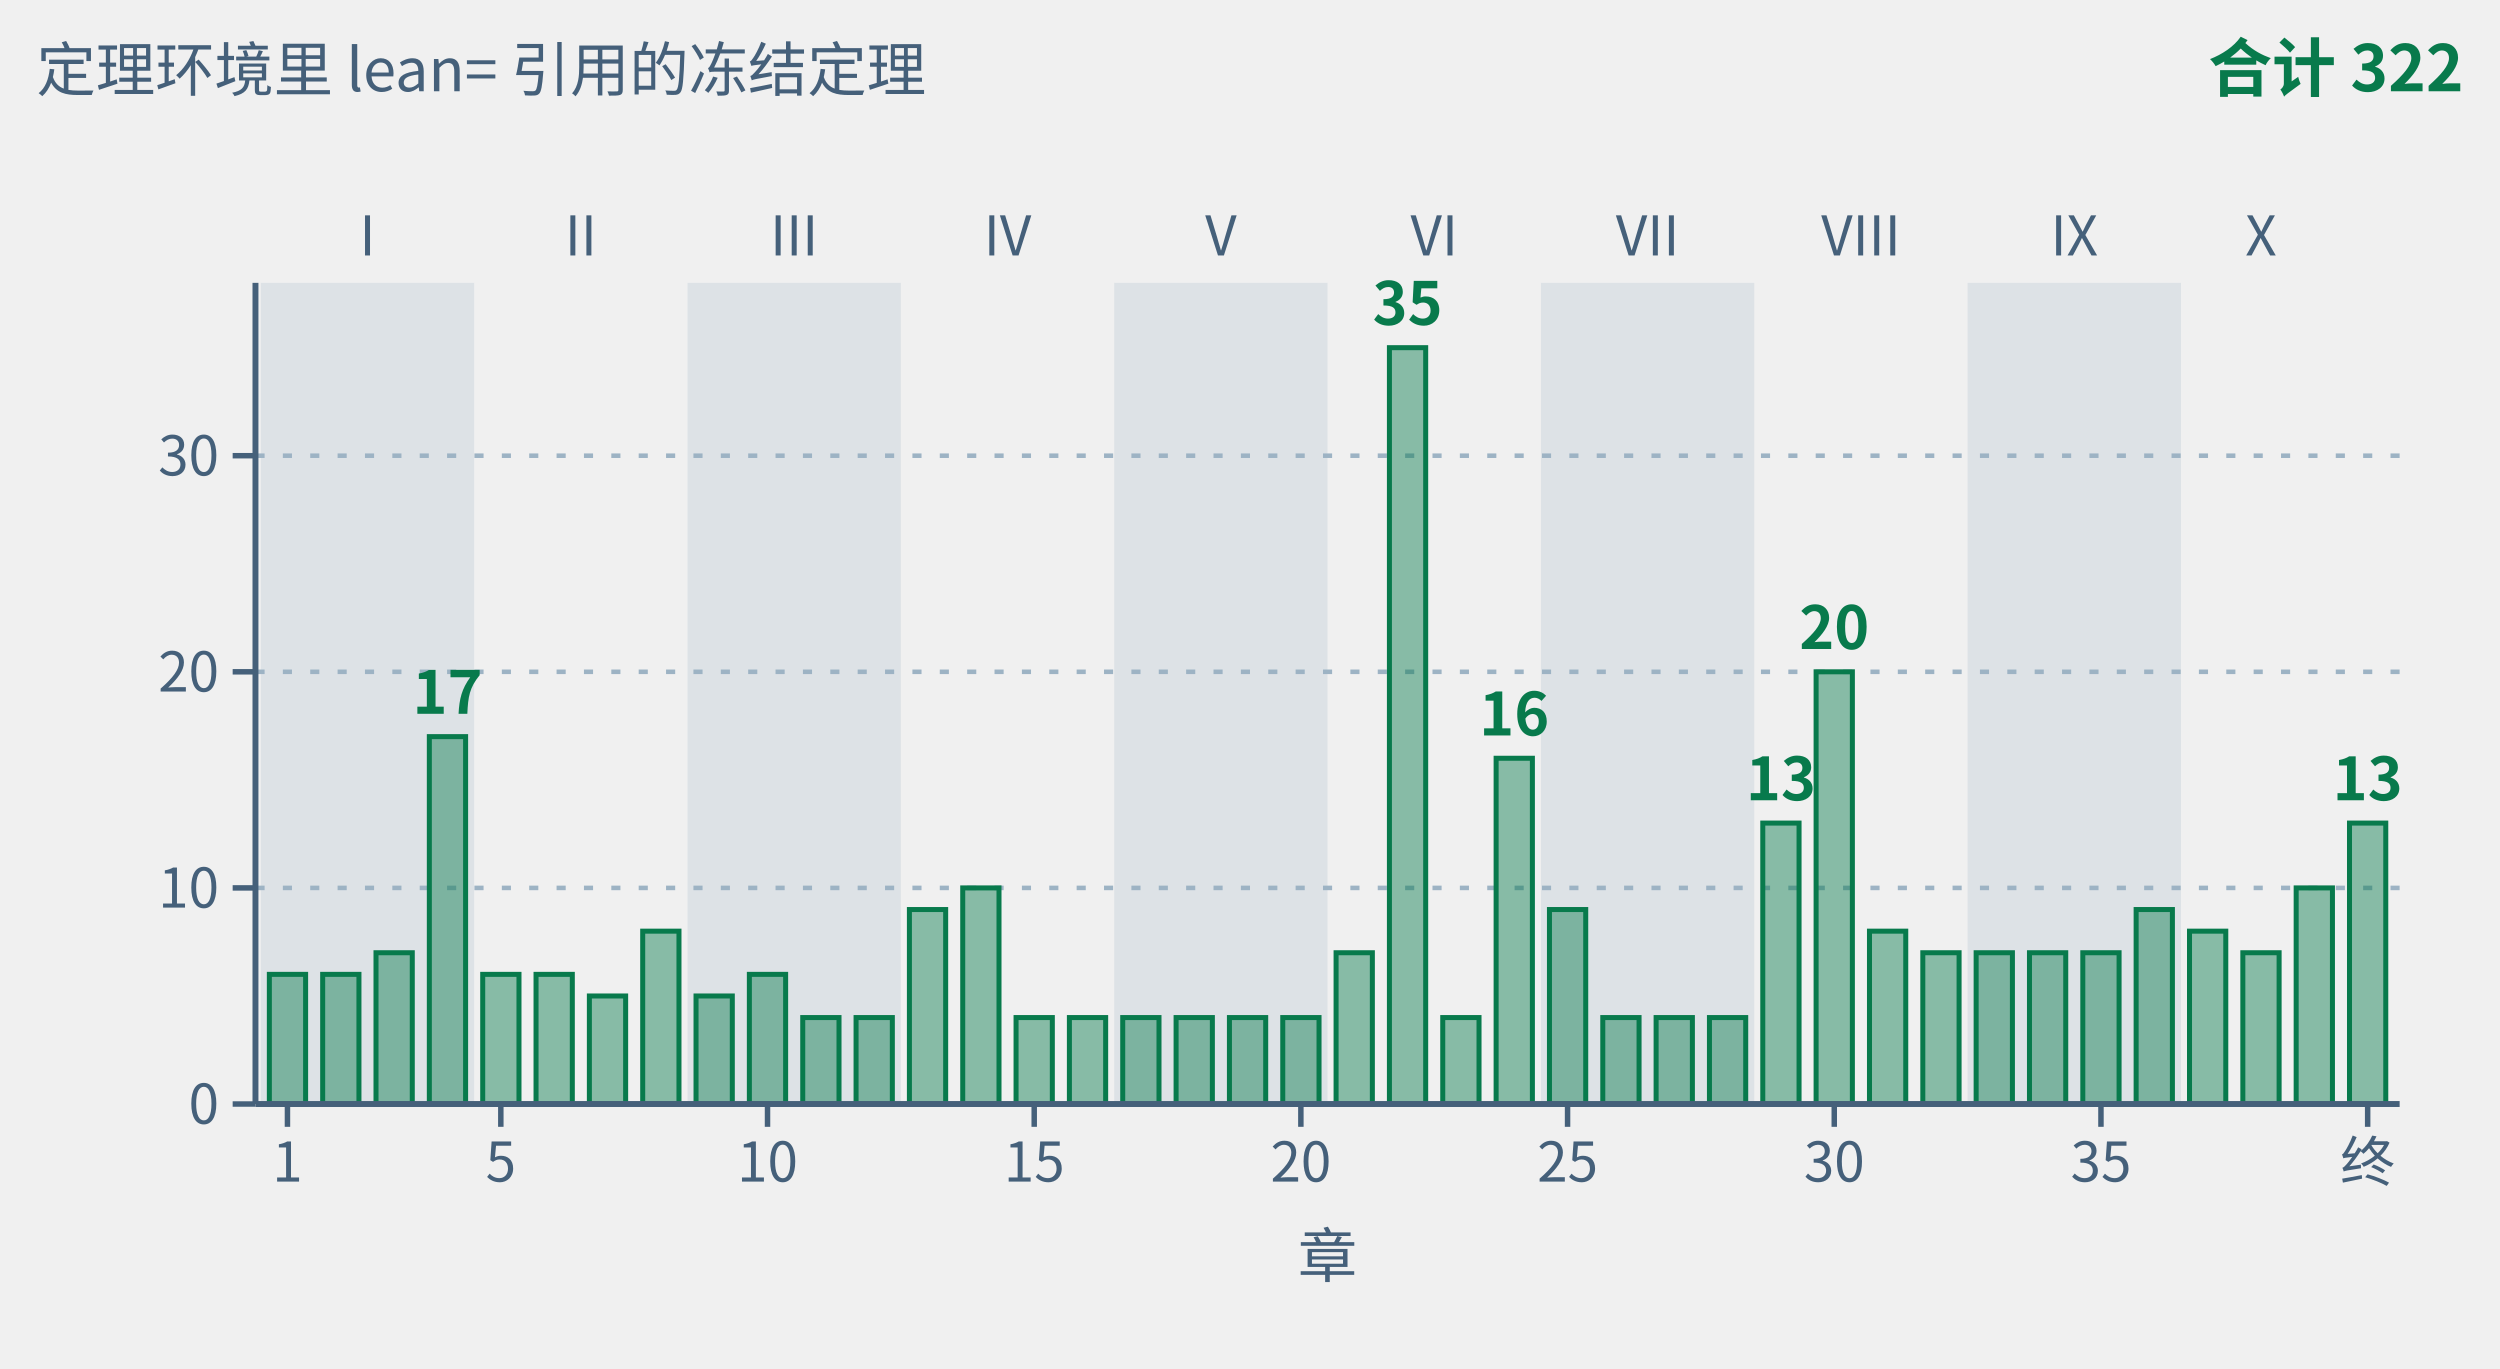
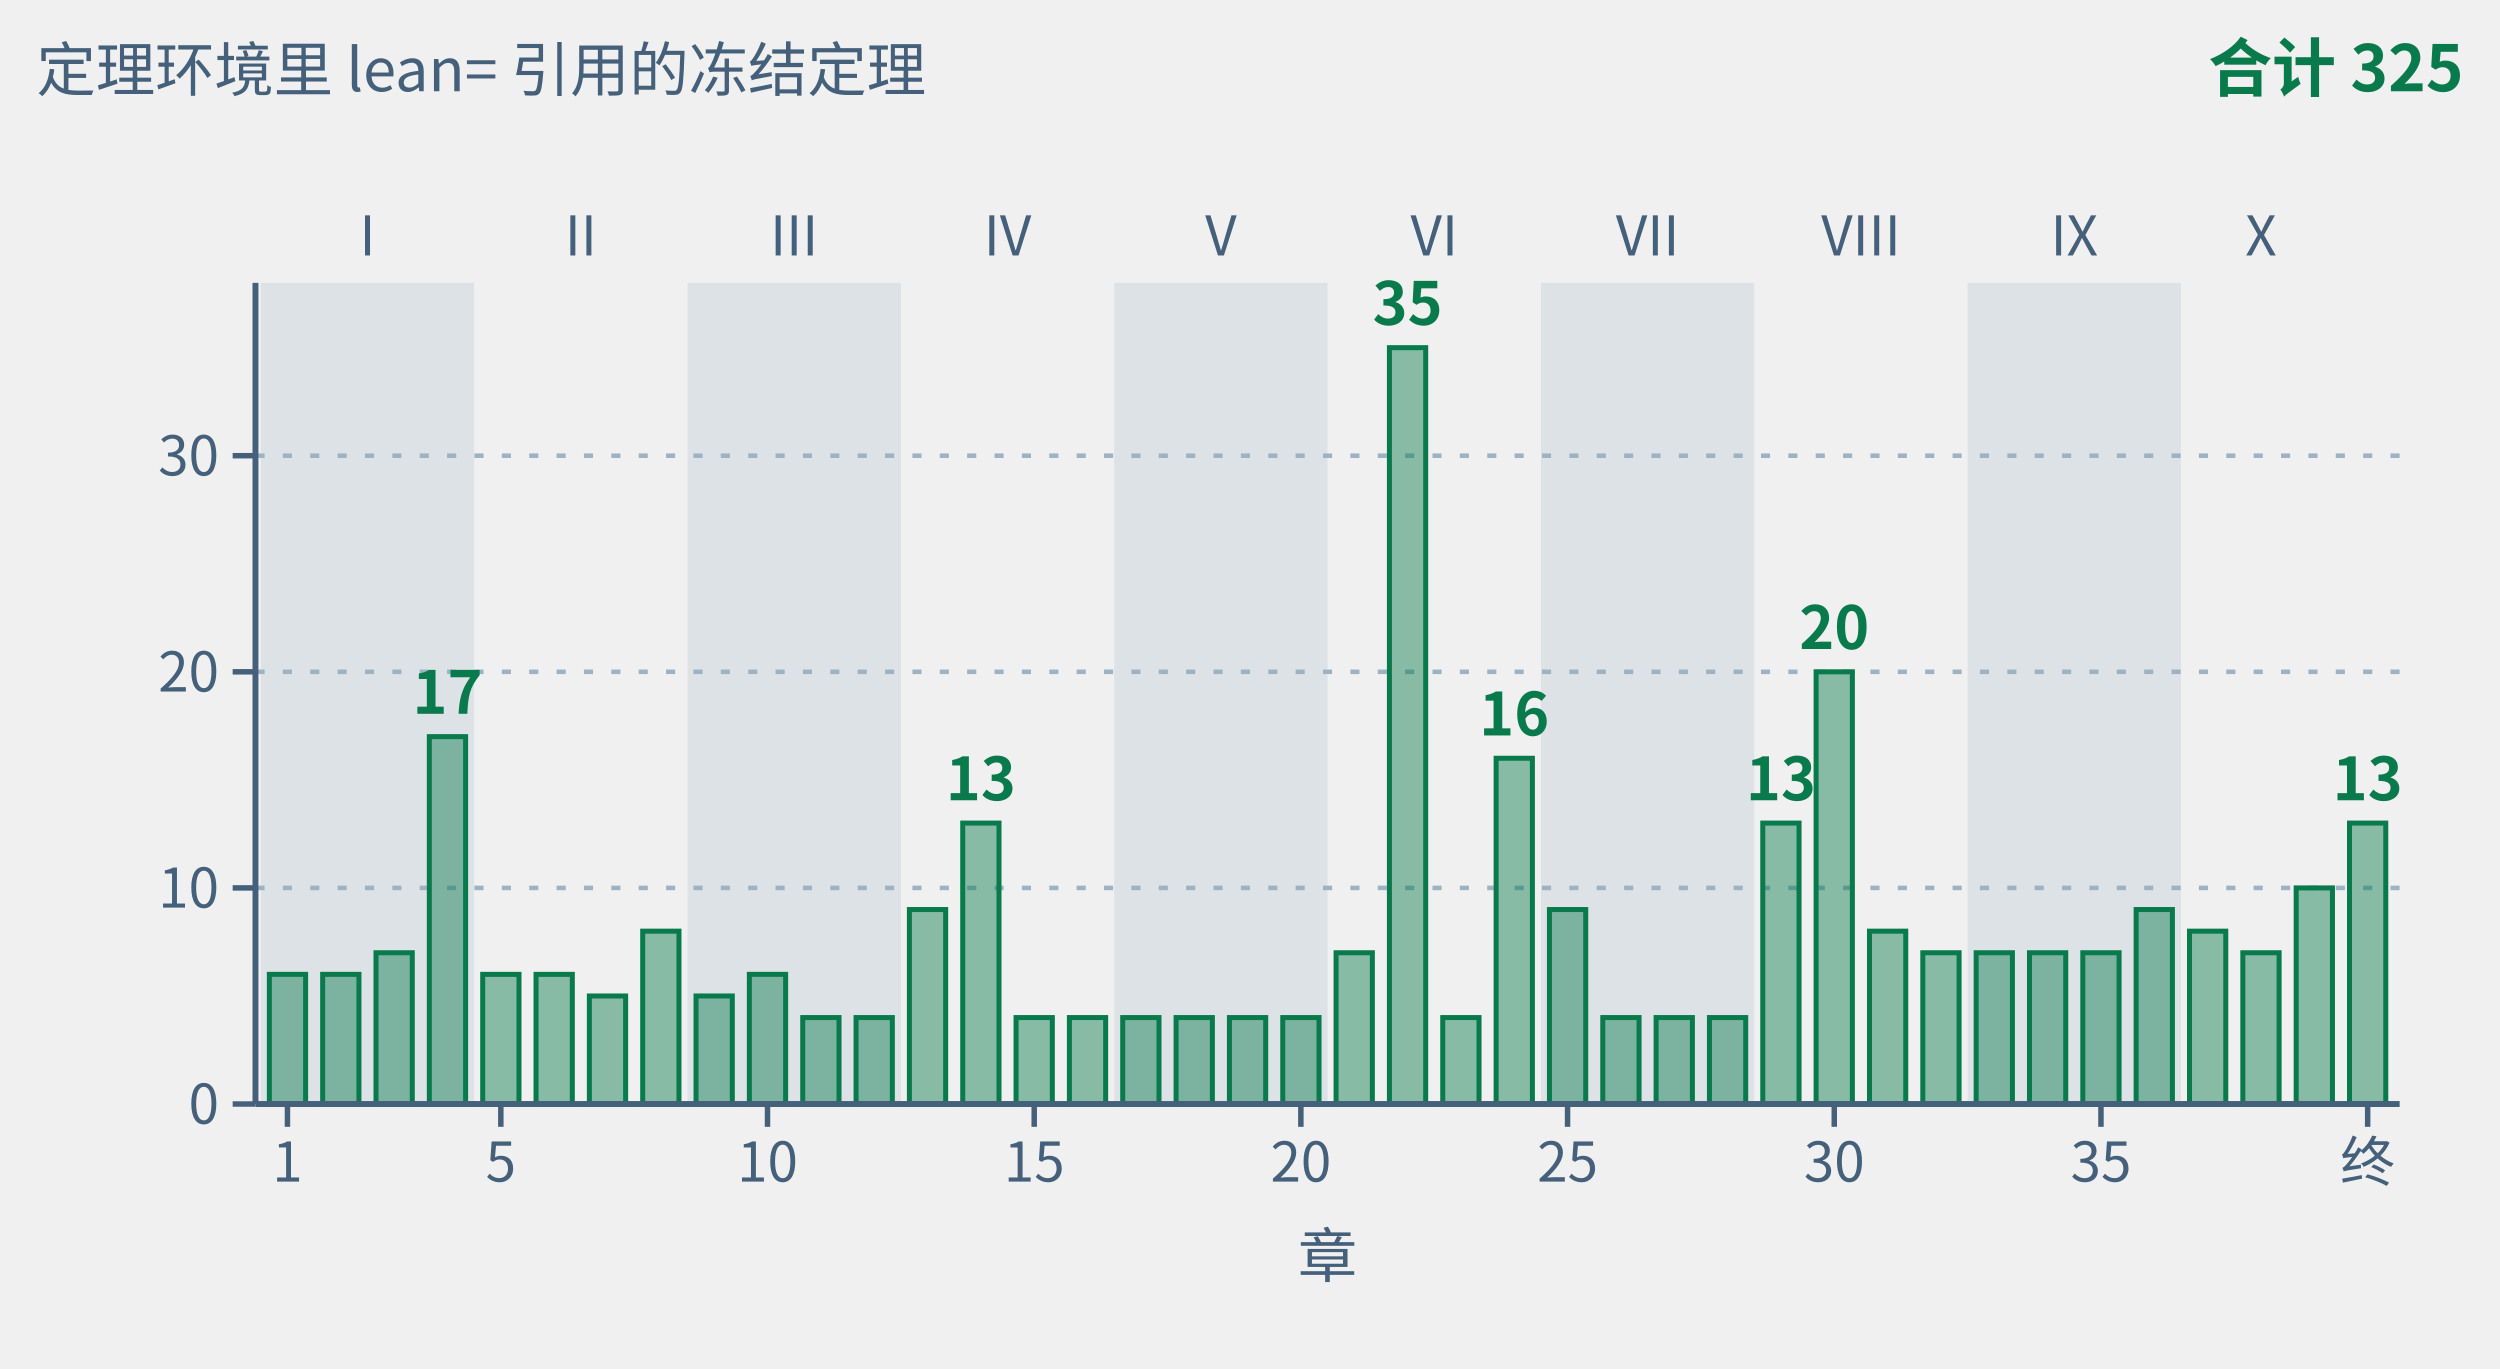
- <svg xmlns="http://www.w3.org/2000/svg" class="tr-fig" data-tr-fig="appc-theorems-by-chapter" data-lang="zh" viewBox="0 0 548 300" width="548" height="300" font-family="'Noto Sans SC', 'Noto Sans CJK SC', 'Source Sans 3', 'PingFang SC', 'Microsoft YaHei', system-ui, sans-serif" role="img" aria-label="柱状图：横轴是第一章到第三十九章与终章，纵轴是这一章的定理环境用 lean= 引用的冻结定理条数，柱子都是绿色。浅色底纹按部分组，标着罗马数字 I 到 X。最高的是第 22 章，35 条；其次第 30 章 20 条，第 4 章 17 条，第 24 章 16 条，第 29 章 13 条，终章 13 条；其余各章 4 到 10 条。40 根柱子合计 322 条，与附录 C 的 C.1 索引逐章一致。">
+ <svg xmlns="http://www.w3.org/2000/svg" class="tr-fig" data-tr-fig="appc-theorems-by-chapter" data-lang="zh" viewBox="0 0 548 300" width="548" height="300" font-family="'Noto Sans SC', 'Noto Sans CJK SC', 'Source Sans 3', 'PingFang SC', 'Microsoft YaHei', system-ui, sans-serif" role="img" aria-label="柱状图：横轴是第一章到第三十九章与终章，纵轴是这一章的定理环境用 lean= 引用的冻结定理条数，柱子都是绿色。浅色底纹按部分组，标着罗马数字 I 到 X。最高的是第 22 章，35 条；其次第 30 章 20 条，第 4 章 17 条，第 24 章 16 条；第 14 章、第 29 章与终章各 13 条；其余各章 4 到 10 条。40 根柱子合计 325 条，与附录 C 的 C.1 索引逐章一致。">
  <style>.ts-ink{stroke:#0b1622}.tf-ink{fill:#0b1622}.ts-dim{stroke:#45607a}.tf-dim{fill:#45607a}.ts-faint{stroke:#9db3c4}.tf-faint{fill:#9db3c4}.ts-edge{stroke:#b9d0dd}.tf-edge{fill:#b9d0dd}.ts-hot{stroke:#5f9bb5}.tf-hot{fill:#5f9bb5}.ts-bg{stroke:#ffffff}.tf-bg{fill:#ffffff}.ts-panel{stroke:#eef5f9}.tf-panel{fill:#eef5f9}.ts-sheet{stroke:#f7fbfd}.tf-sheet{fill:#f7fbfd}.ts-cyan{stroke:#007c8a}.tf-cyan{fill:#007c8a}.ts-magenta{stroke:#b0128f}.tf-magenta{fill:#b0128f}.ts-amber{stroke:#946200}.tf-amber{fill:#946200}.ts-violet{stroke:#5a45c8}.tf-violet{fill:#5a45c8}.ts-ok{stroke:#087a4c}.tf-ok{fill:#087a4c}.ts-warn{stroke:#c21f3a}.tf-warn{fill:#c21f3a}.ts-blue{stroke:#1d5fd0}.tf-blue{fill:#1d5fd0}.ts-orange{stroke:#b85410}.tf-orange{fill:#b85410}.ts-sigma{stroke:#28405a}.tf-sigma{fill:#28405a}@media (prefers-color-scheme:dark){.ts-ink{stroke:#d4efff}.tf-ink{fill:#d4efff}.ts-dim{stroke:#6f8ea5}.tf-dim{fill:#6f8ea5}.ts-faint{stroke:#34506a}.tf-faint{fill:#34506a}.ts-edge{stroke:#143049}.tf-edge{fill:#143049}.ts-hot{stroke:#1f5d7c}.tf-hot{fill:#1f5d7c}.ts-bg{stroke:#03060c}.tf-bg{fill:#03060c}.ts-panel{stroke:#07101b}.tf-panel{fill:#07101b}.ts-sheet{stroke:#050c16}.tf-sheet{fill:#050c16}.ts-cyan{stroke:#19f0ff}.tf-cyan{fill:#19f0ff}.ts-magenta{stroke:#ff2fd0}.tf-magenta{fill:#ff2fd0}.ts-amber{stroke:#ffc83d}.tf-amber{fill:#ffc83d}.ts-violet{stroke:#9d8cff}.tf-violet{fill:#9d8cff}.ts-ok{stroke:#46ffb2}.tf-ok{fill:#46ffb2}.ts-warn{stroke:#ff5064}.tf-warn{fill:#ff5064}.ts-blue{stroke:#2a7bff}.tf-blue{fill:#2a7bff}.ts-orange{stroke:#ff8a3c}.tf-orange{fill:#ff8a3c}.ts-sigma{stroke:#cfe3ff}.tf-sigma{fill:#cfe3ff}}</style>
  <rect x="57.17" y="62" width="46.77" height="180" class="tf-faint" fill-opacity="0.22" />
  <text class="tf-dim" x="80.55" y="56" font-size="12" text-anchor="middle">I</text>
  <text class="tf-dim" x="127.32" y="56" font-size="12" text-anchor="middle">II</text>
  <rect x="150.7" y="62" width="46.77" height="180" class="tf-faint" fill-opacity="0.22" />
  <text class="tf-dim" x="174.08" y="56" font-size="12" text-anchor="middle">III</text>
  <text class="tf-dim" x="220.85" y="56" font-size="12" text-anchor="middle">IV</text>
  <rect x="244.23" y="62" width="46.77" height="180" class="tf-faint" fill-opacity="0.22" />
  <text class="tf-dim" x="267.62" y="56" font-size="12" text-anchor="middle">V</text>
  <text class="tf-dim" x="314.38" y="56" font-size="12" text-anchor="middle">VI</text>
  <rect x="337.77" y="62" width="46.77" height="180" class="tf-faint" fill-opacity="0.22" />
  <text class="tf-dim" x="361.15" y="56" font-size="12" text-anchor="middle">VII</text>
  <text class="tf-dim" x="407.92" y="56" font-size="12" text-anchor="middle">VIII</text>
  <rect x="431.3" y="62" width="46.77" height="180" class="tf-faint" fill-opacity="0.22" />
  <text class="tf-dim" x="454.68" y="56" font-size="12" text-anchor="middle">IX</text>
  <text class="tf-dim" x="495.6" y="56" font-size="12" text-anchor="middle">X</text>
  <line x1="56" y1="194.63" x2="526" y2="194.63" class="ts-faint" stroke-width="1" stroke-dasharray="2 4" fill="none" />
  <line x1="56" y1="147.26" x2="526" y2="147.26" class="ts-faint" stroke-width="1" stroke-dasharray="2 4" fill="none" />
  <line x1="56" y1="99.89" x2="526" y2="99.89" class="ts-faint" stroke-width="1" stroke-dasharray="2 4" fill="none" />
  <rect x="59.04" y="213.58" width="7.95" height="28.42" class="ts-ok tf-ok" stroke-width="1.1" fill-opacity="0.45" />
  <rect x="70.73" y="213.58" width="7.95" height="28.42" class="ts-ok tf-ok" stroke-width="1.1" fill-opacity="0.45" />
  <rect x="82.42" y="208.84" width="7.95" height="33.16" class="ts-ok tf-ok" stroke-width="1.1" fill-opacity="0.45" />
  <rect x="94.11" y="161.47" width="7.95" height="80.53" class="ts-ok tf-ok" stroke-width="1.1" fill-opacity="0.45" />
  <text class="tf-ok" x="98.09" y="156.47" font-size="13" text-anchor="middle" font-weight="600">17</text>
  <rect x="105.81" y="213.58" width="7.95" height="28.42" class="ts-ok tf-ok" stroke-width="1.1" fill-opacity="0.45" />
  <rect x="117.5" y="213.58" width="7.95" height="28.42" class="ts-ok tf-ok" stroke-width="1.1" fill-opacity="0.45" />
  <rect x="129.19" y="218.32" width="7.95" height="23.68" class="ts-ok tf-ok" stroke-width="1.1" fill-opacity="0.45" />
  <rect x="140.88" y="204.11" width="7.95" height="37.89" class="ts-ok tf-ok" stroke-width="1.1" fill-opacity="0.45" />
  <rect x="152.57" y="218.32" width="7.95" height="23.68" class="ts-ok tf-ok" stroke-width="1.1" fill-opacity="0.45" />
  <rect x="164.26" y="213.58" width="7.95" height="28.42" class="ts-ok tf-ok" stroke-width="1.1" fill-opacity="0.45" />
  <rect x="175.96" y="223.05" width="7.95" height="18.95" class="ts-ok tf-ok" stroke-width="1.1" fill-opacity="0.45" />
  <rect x="187.65" y="223.05" width="7.95" height="18.95" class="ts-ok tf-ok" stroke-width="1.1" fill-opacity="0.45" />
  <rect x="199.34" y="199.37" width="7.95" height="42.63" class="ts-ok tf-ok" stroke-width="1.1" fill-opacity="0.45" />
-   <rect x="211.03" y="194.63" width="7.95" height="47.37" class="ts-ok tf-ok" stroke-width="1.1" fill-opacity="0.45" />
+   <rect x="211.03" y="180.42" width="7.95" height="61.58" class="ts-ok tf-ok" stroke-width="1.1" fill-opacity="0.45" />
+   <text class="tf-ok" x="215" y="175.42" font-size="13" text-anchor="middle" font-weight="600">13</text>
  <rect x="222.72" y="223.05" width="7.95" height="18.95" class="ts-ok tf-ok" stroke-width="1.1" fill-opacity="0.45" />
  <rect x="234.41" y="223.05" width="7.95" height="18.95" class="ts-ok tf-ok" stroke-width="1.1" fill-opacity="0.45" />
  <rect x="246.1" y="223.05" width="7.95" height="18.95" class="ts-ok tf-ok" stroke-width="1.1" fill-opacity="0.45" />
  <rect x="257.8" y="223.05" width="7.95" height="18.95" class="ts-ok tf-ok" stroke-width="1.1" fill-opacity="0.45" />
  <rect x="269.49" y="223.05" width="7.95" height="18.95" class="ts-ok tf-ok" stroke-width="1.1" fill-opacity="0.45" />
  <rect x="281.18" y="223.05" width="7.95" height="18.95" class="ts-ok tf-ok" stroke-width="1.1" fill-opacity="0.45" />
  <rect x="292.87" y="208.84" width="7.95" height="33.16" class="ts-ok tf-ok" stroke-width="1.1" fill-opacity="0.45" />
  <rect x="304.56" y="76.21" width="7.95" height="165.79" class="ts-ok tf-ok" stroke-width="1.1" fill-opacity="0.45" />
  <text class="tf-ok" x="308.54" y="71.21" font-size="13" text-anchor="middle" font-weight="600">35</text>
  <rect x="316.25" y="223.05" width="7.95" height="18.95" class="ts-ok tf-ok" stroke-width="1.1" fill-opacity="0.45" />
  <rect x="327.95" y="166.21" width="7.95" height="75.79" class="ts-ok tf-ok" stroke-width="1.1" fill-opacity="0.45" />
  <text class="tf-ok" x="331.92" y="161.21" font-size="13" text-anchor="middle" font-weight="600">16</text>
  <rect x="339.64" y="199.37" width="7.95" height="42.63" class="ts-ok tf-ok" stroke-width="1.1" fill-opacity="0.45" />
  <rect x="351.33" y="223.05" width="7.95" height="18.95" class="ts-ok tf-ok" stroke-width="1.1" fill-opacity="0.45" />
  <rect x="363.02" y="223.05" width="7.95" height="18.95" class="ts-ok tf-ok" stroke-width="1.1" fill-opacity="0.45" />
  <rect x="374.71" y="223.05" width="7.95" height="18.95" class="ts-ok tf-ok" stroke-width="1.1" fill-opacity="0.45" />
  <rect x="386.4" y="180.42" width="7.95" height="61.58" class="ts-ok tf-ok" stroke-width="1.1" fill-opacity="0.45" />
  <text class="tf-ok" x="390.38" y="175.42" font-size="13" text-anchor="middle" font-weight="600">13</text>
  <rect x="398.09" y="147.26" width="7.95" height="94.74" class="ts-ok tf-ok" stroke-width="1.1" fill-opacity="0.45" />
  <text class="tf-ok" x="402.07" y="142.26" font-size="13" text-anchor="middle" font-weight="600">20</text>
  <rect x="409.79" y="204.11" width="7.95" height="37.89" class="ts-ok tf-ok" stroke-width="1.1" fill-opacity="0.45" />
  <rect x="421.48" y="208.84" width="7.95" height="33.16" class="ts-ok tf-ok" stroke-width="1.1" fill-opacity="0.45" />
  <rect x="433.17" y="208.84" width="7.95" height="33.16" class="ts-ok tf-ok" stroke-width="1.1" fill-opacity="0.45" />
  <rect x="444.86" y="208.84" width="7.95" height="33.16" class="ts-ok tf-ok" stroke-width="1.1" fill-opacity="0.45" />
  <rect x="456.55" y="208.84" width="7.95" height="33.16" class="ts-ok tf-ok" stroke-width="1.1" fill-opacity="0.45" />
  <rect x="468.24" y="199.37" width="7.95" height="42.63" class="ts-ok tf-ok" stroke-width="1.1" fill-opacity="0.45" />
  <rect x="479.94" y="204.11" width="7.95" height="37.89" class="ts-ok tf-ok" stroke-width="1.1" fill-opacity="0.45" />
  <rect x="491.63" y="208.84" width="7.95" height="33.16" class="ts-ok tf-ok" stroke-width="1.1" fill-opacity="0.45" />
  <rect x="503.32" y="194.63" width="7.95" height="47.37" class="ts-ok tf-ok" stroke-width="1.1" fill-opacity="0.45" />
  <rect x="515.01" y="180.42" width="7.95" height="61.58" class="ts-ok tf-ok" stroke-width="1.1" fill-opacity="0.45" />
  <text class="tf-ok" x="518.99" y="175.42" font-size="13" text-anchor="middle" font-weight="600">13</text>
  <line x1="56" y1="242" x2="526" y2="242" class="ts-dim" stroke-width="1.3" fill="none" />
  <line x1="63.01" y1="242" x2="63.01" y2="247" class="ts-dim" stroke-width="1.2" fill="none" />
  <text class="tf-dim" x="63.01" y="259" font-size="12" text-anchor="middle">1</text>
  <line x1="109.78" y1="242" x2="109.78" y2="247" class="ts-dim" stroke-width="1.2" fill="none" />
  <text class="tf-dim" x="109.78" y="259" font-size="12" text-anchor="middle">5</text>
  <line x1="168.24" y1="242" x2="168.24" y2="247" class="ts-dim" stroke-width="1.2" fill="none" />
  <text class="tf-dim" x="168.24" y="259" font-size="12" text-anchor="middle">10</text>
  <line x1="226.7" y1="242" x2="226.7" y2="247" class="ts-dim" stroke-width="1.2" fill="none" />
  <text class="tf-dim" x="226.7" y="259" font-size="12" text-anchor="middle">15</text>
  <line x1="285.15" y1="242" x2="285.15" y2="247" class="ts-dim" stroke-width="1.2" fill="none" />
  <text class="tf-dim" x="285.15" y="259" font-size="12" text-anchor="middle">20</text>
  <line x1="343.61" y1="242" x2="343.61" y2="247" class="ts-dim" stroke-width="1.2" fill="none" />
  <text class="tf-dim" x="343.61" y="259" font-size="12" text-anchor="middle">25</text>
  <line x1="402.07" y1="242" x2="402.07" y2="247" class="ts-dim" stroke-width="1.2" fill="none" />
  <text class="tf-dim" x="402.07" y="259" font-size="12" text-anchor="middle">30</text>
  <line x1="460.53" y1="242" x2="460.53" y2="247" class="ts-dim" stroke-width="1.2" fill="none" />
  <text class="tf-dim" x="460.53" y="259" font-size="12" text-anchor="middle">35</text>
  <line x1="518.99" y1="242" x2="518.99" y2="247" class="ts-dim" stroke-width="1.2" fill="none" />
  <text class="tf-dim" x="518.99" y="259" font-size="12" text-anchor="middle">终</text>
  <text class="tf-dim" x="291" y="280" font-size="13" text-anchor="middle">章</text>
  <line x1="56" y1="62" x2="56" y2="242" class="ts-dim" stroke-width="1.3" fill="none" />
  <line x1="51" y1="242" x2="56" y2="242" class="ts-dim" stroke-width="1.2" fill="none" />
  <text class="tf-dim" x="48" y="246.32" font-size="12" text-anchor="end">0</text>
  <line x1="51" y1="194.63" x2="56" y2="194.63" class="ts-dim" stroke-width="1.2" fill="none" />
  <text class="tf-dim" x="48" y="198.95" font-size="12" text-anchor="end">10</text>
  <line x1="51" y1="147.26" x2="56" y2="147.26" class="ts-dim" stroke-width="1.2" fill="none" />
  <text class="tf-dim" x="48" y="151.58" font-size="12" text-anchor="end">20</text>
  <line x1="51" y1="99.89" x2="56" y2="99.89" class="ts-dim" stroke-width="1.2" fill="none" />
  <text class="tf-dim" x="48" y="104.21" font-size="12" text-anchor="end">30</text>
  <text class="tf-dim" x="8" y="20" font-size="13">定理环境里 lean= 引用的冻结定理</text>
-   <text class="tf-ok" x="540" y="20" font-size="14" text-anchor="end" font-weight="600">合计 322</text>
+   <text class="tf-ok" x="540" y="20" font-size="14" text-anchor="end" font-weight="600">合计 325</text>
</svg>
